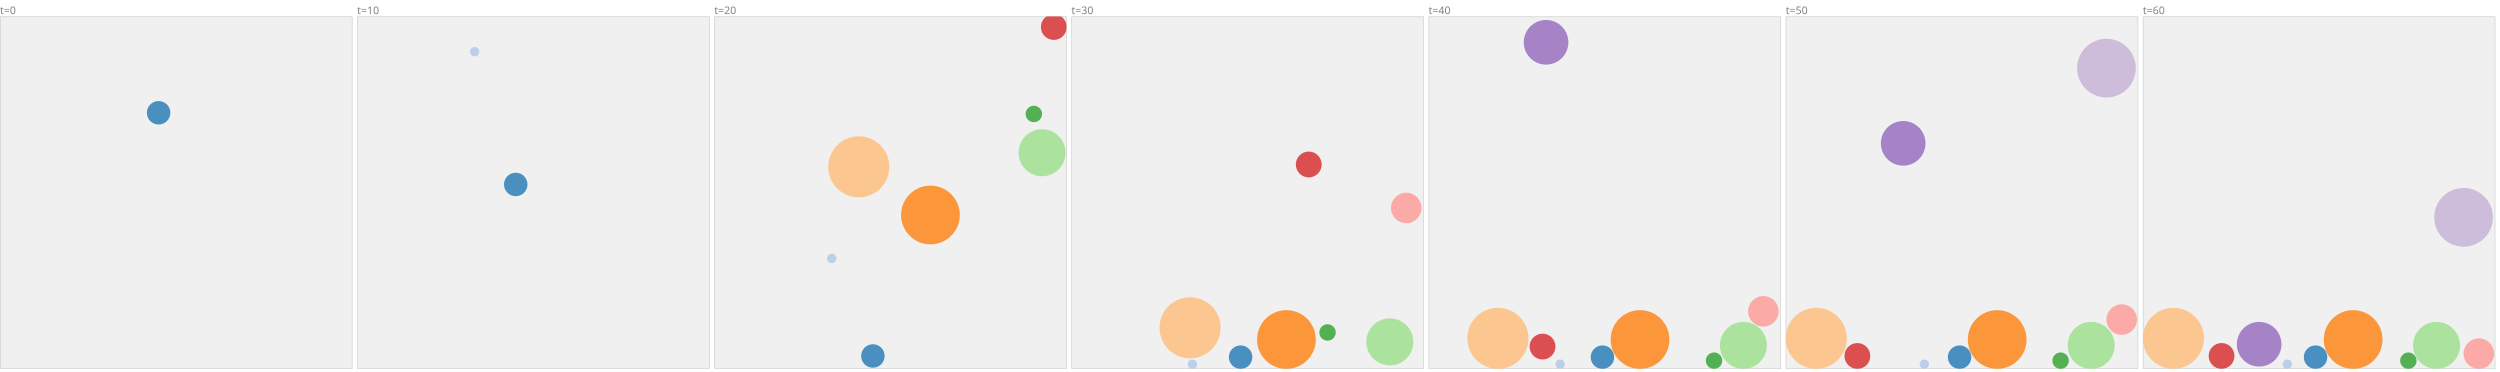
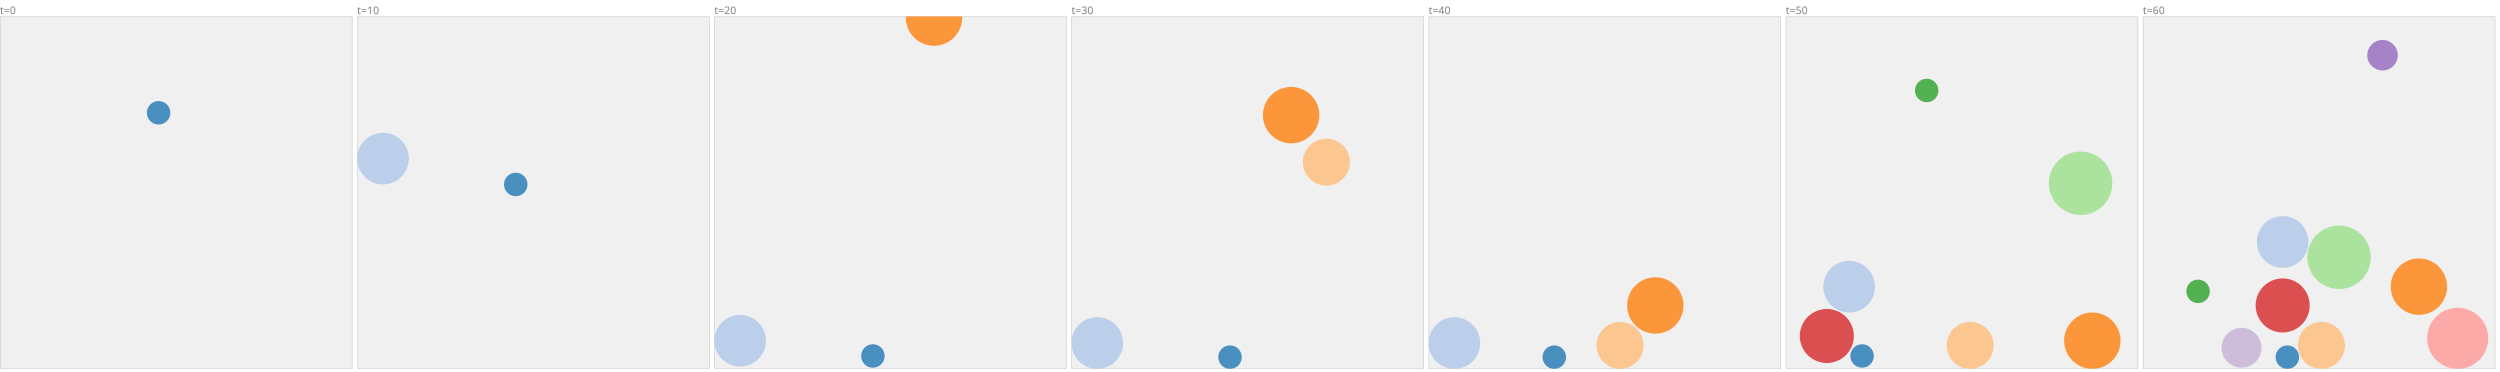
<svg xmlns="http://www.w3.org/2000/svg" width="2128" height="316">
  <text x="0" y="12" font-size="9" font-family="sans-serif" fill="gray">t=0</text>
  <g transform="translate(0, 14)">
    <svg width="300" height="300" viewBox="0 0 300 300">
      <rect width="300" height="300" fill="#f0f0f0" stroke="#ccc" />
      <circle cx="135" cy="82" r="10" fill="rgb(31,119,180)" opacity="0.8" />
    </svg>
  </g>
  <text x="304" y="12" font-size="9" font-family="sans-serif" fill="gray">t=10</text>
  <g transform="translate(304, 14)">
    <svg width="300" height="300" viewBox="0 0 300 300">
      <rect width="300" height="300" fill="#f0f0f0" stroke="#ccc" />
      <circle cx="135" cy="143" r="10" fill="rgb(31,119,180)" opacity="0.8" />
-       <circle cx="100" cy="30" r="4" fill="rgb(175,199,232)" opacity="0.8" />
+       <circle cx="22" cy="121" r="22" fill="rgb(175,199,232)" opacity="0.8" />
    </svg>
  </g>
  <text x="608" y="12" font-size="9" font-family="sans-serif" fill="gray">t=20</text>
  <g transform="translate(608, 14)">
    <svg width="300" height="300" viewBox="0 0 300 300">
      <rect width="300" height="300" fill="#f0f0f0" stroke="#ccc" />
      <circle cx="135" cy="289" r="10" fill="rgb(31,119,180)" opacity="0.8" />
-       <circle cx="100" cy="206" r="4" fill="rgb(175,199,232)" opacity="0.8" />
-       <circle cx="184" cy="169" r="25" fill="rgb(255,127,14)" opacity="0.8" />
-       <circle cx="123" cy="128" r="26" fill="rgb(255,187,120)" opacity="0.8" />
-       <circle cx="272" cy="83" r="7" fill="rgb(44,160,44)" opacity="0.8" />
-       <circle cx="279" cy="116" r="20" fill="rgb(152,223,138)" opacity="0.8" />
-       <circle cx="289" cy="9" r="11" fill="rgb(214,39,40)" opacity="0.8" />
+       <circle cx="22" cy="276" r="22" fill="rgb(175,199,232)" opacity="0.8" />
+       <circle cx="187" cy="1" r="24" fill="rgb(255,127,14)" opacity="0.8" />
    </svg>
  </g>
  <text x="912" y="12" font-size="9" font-family="sans-serif" fill="gray">t=30</text>
  <g transform="translate(912, 14)">
    <svg width="300" height="300" viewBox="0 0 300 300">
      <rect width="300" height="300" fill="#f0f0f0" stroke="#ccc" />
-       <circle cx="144" cy="290" r="10" fill="rgb(31,119,180)" opacity="0.8" />
-       <circle cx="103" cy="296" r="4" fill="rgb(175,199,232)" opacity="0.8" />
-       <circle cx="183" cy="275" r="25" fill="rgb(255,127,14)" opacity="0.8" />
-       <circle cx="101" cy="265" r="26" fill="rgb(255,187,120)" opacity="0.8" />
-       <circle cx="218" cy="269" r="7" fill="rgb(44,160,44)" opacity="0.8" />
-       <circle cx="271" cy="277" r="20" fill="rgb(152,223,138)" opacity="0.8" />
-       <circle cx="202" cy="126" r="11" fill="rgb(214,39,40)" opacity="0.8" />
-       <circle cx="285" cy="163" r="13" fill="rgb(255,152,150)" opacity="0.8" />
+       <circle cx="135" cy="290" r="10" fill="rgb(31,119,180)" opacity="0.8" />
+       <circle cx="22" cy="278" r="22" fill="rgb(175,199,232)" opacity="0.8" />
+       <circle cx="187" cy="84" r="24" fill="rgb(255,127,14)" opacity="0.8" />
+       <circle cx="217" cy="124" r="20" fill="rgb(255,187,120)" opacity="0.8" />
    </svg>
  </g>
  <text x="1216" y="12" font-size="9" font-family="sans-serif" fill="gray">t=40</text>
  <g transform="translate(1216, 14)">
    <svg width="300" height="300" viewBox="0 0 300 300">
      <rect width="300" height="300" fill="#f0f0f0" stroke="#ccc" />
-       <circle cx="148" cy="290" r="10" fill="rgb(31,119,180)" opacity="0.8" />
-       <circle cx="112" cy="296" r="4" fill="rgb(175,199,232)" opacity="0.8" />
-       <circle cx="180" cy="275" r="25" fill="rgb(255,127,14)" opacity="0.8" />
-       <circle cx="59" cy="274" r="26" fill="rgb(255,187,120)" opacity="0.8" />
-       <circle cx="243" cy="293" r="7" fill="rgb(44,160,44)" opacity="0.8" />
-       <circle cx="268" cy="280" r="20" fill="rgb(152,223,138)" opacity="0.8" />
-       <circle cx="97" cy="281" r="11" fill="rgb(214,39,40)" opacity="0.8" />
-       <circle cx="285" cy="251" r="13" fill="rgb(255,152,150)" opacity="0.8" />
-       <circle cx="100" cy="22" r="19" fill="rgb(148,103,189)" opacity="0.8" />
+       <circle cx="107" cy="290" r="10" fill="rgb(31,119,180)" opacity="0.8" />
+       <circle cx="22" cy="278" r="22" fill="rgb(175,199,232)" opacity="0.8" />
+       <circle cx="193" cy="246" r="24" fill="rgb(255,127,14)" opacity="0.8" />
+       <circle cx="163" cy="280" r="20" fill="rgb(255,187,120)" opacity="0.8" />
    </svg>
  </g>
  <text x="1520" y="12" font-size="9" font-family="sans-serif" fill="gray">t=50</text>
  <g transform="translate(1520, 14)">
    <svg width="300" height="300" viewBox="0 0 300 300">
      <rect width="300" height="300" fill="#f0f0f0" stroke="#ccc" />
-       <circle cx="148" cy="290" r="10" fill="rgb(31,119,180)" opacity="0.8" />
-       <circle cx="118" cy="296" r="4" fill="rgb(175,199,232)" opacity="0.8" />
-       <circle cx="180" cy="275" r="25" fill="rgb(255,127,14)" opacity="0.8" />
-       <circle cx="26" cy="274" r="26" fill="rgb(255,187,120)" opacity="0.8" />
-       <circle cx="234" cy="293" r="7" fill="rgb(44,160,44)" opacity="0.8" />
-       <circle cx="260" cy="280" r="20" fill="rgb(152,223,138)" opacity="0.8" />
-       <circle cx="61" cy="289" r="11" fill="rgb(214,39,40)" opacity="0.8" />
-       <circle cx="286" cy="258" r="13" fill="rgb(255,152,150)" opacity="0.8" />
-       <circle cx="100" cy="108" r="19" fill="rgb(148,103,189)" opacity="0.8" />
-       <circle cx="273" cy="44" r="25" fill="rgb(197,176,213)" opacity="0.8" />
+       <circle cx="65" cy="289" r="10" fill="rgb(31,119,180)" opacity="0.8" />
+       <circle cx="54" cy="230" r="22" fill="rgb(175,199,232)" opacity="0.8" />
+       <circle cx="261" cy="276" r="24" fill="rgb(255,127,14)" opacity="0.8" />
+       <circle cx="157" cy="280" r="20" fill="rgb(255,187,120)" opacity="0.8" />
+       <circle cx="120" cy="63" r="10" fill="rgb(44,160,44)" opacity="0.8" />
+       <circle cx="251" cy="142" r="27" fill="rgb(152,223,138)" opacity="0.8" />
+       <circle cx="35" cy="272" r="23" fill="rgb(214,39,40)" opacity="0.8" />
    </svg>
  </g>
  <text x="1824" y="12" font-size="9" font-family="sans-serif" fill="gray">t=60</text>
  <g transform="translate(1824, 14)">
    <svg width="300" height="300" viewBox="0 0 300 300">
      <rect width="300" height="300" fill="#f0f0f0" stroke="#ccc" />
-       <circle cx="147" cy="290" r="10" fill="rgb(31,119,180)" opacity="0.8" />
-       <circle cx="123" cy="296" r="4" fill="rgb(175,199,232)" opacity="0.8" />
-       <circle cx="179" cy="275" r="25" fill="rgb(255,127,14)" opacity="0.8" />
-       <circle cx="26" cy="274" r="26" fill="rgb(255,187,120)" opacity="0.8" />
-       <circle cx="226" cy="293" r="7" fill="rgb(44,160,44)" opacity="0.8" />
-       <circle cx="250" cy="280" r="20" fill="rgb(152,223,138)" opacity="0.8" />
-       <circle cx="67" cy="289" r="11" fill="rgb(214,39,40)" opacity="0.8" />
-       <circle cx="286" cy="287" r="13" fill="rgb(255,152,150)" opacity="0.8" />
-       <circle cx="99" cy="279" r="19" fill="rgb(148,103,189)" opacity="0.8" />
-       <circle cx="273" cy="171" r="25" fill="rgb(197,176,213)" opacity="0.8" />
+       <circle cx="123" cy="290" r="10" fill="rgb(31,119,180)" opacity="0.8" />
+       <circle cx="119" cy="192" r="22" fill="rgb(175,199,232)" opacity="0.8" />
+       <circle cx="235" cy="230" r="24" fill="rgb(255,127,14)" opacity="0.8" />
+       <circle cx="152" cy="280" r="20" fill="rgb(255,187,120)" opacity="0.8" />
+       <circle cx="47" cy="234" r="10" fill="rgb(44,160,44)" opacity="0.8" />
+       <circle cx="167" cy="205" r="27" fill="rgb(152,223,138)" opacity="0.8" />
+       <circle cx="119" cy="246" r="23" fill="rgb(214,39,40)" opacity="0.8" />
+       <circle cx="268" cy="274" r="26" fill="rgb(255,152,150)" opacity="0.8" />
+       <circle cx="204" cy="33" r="13" fill="rgb(148,103,189)" opacity="0.8" />
+       <circle cx="84" cy="282" r="17" fill="rgb(197,176,213)" opacity="0.8" />
    </svg>
  </g>
</svg>
